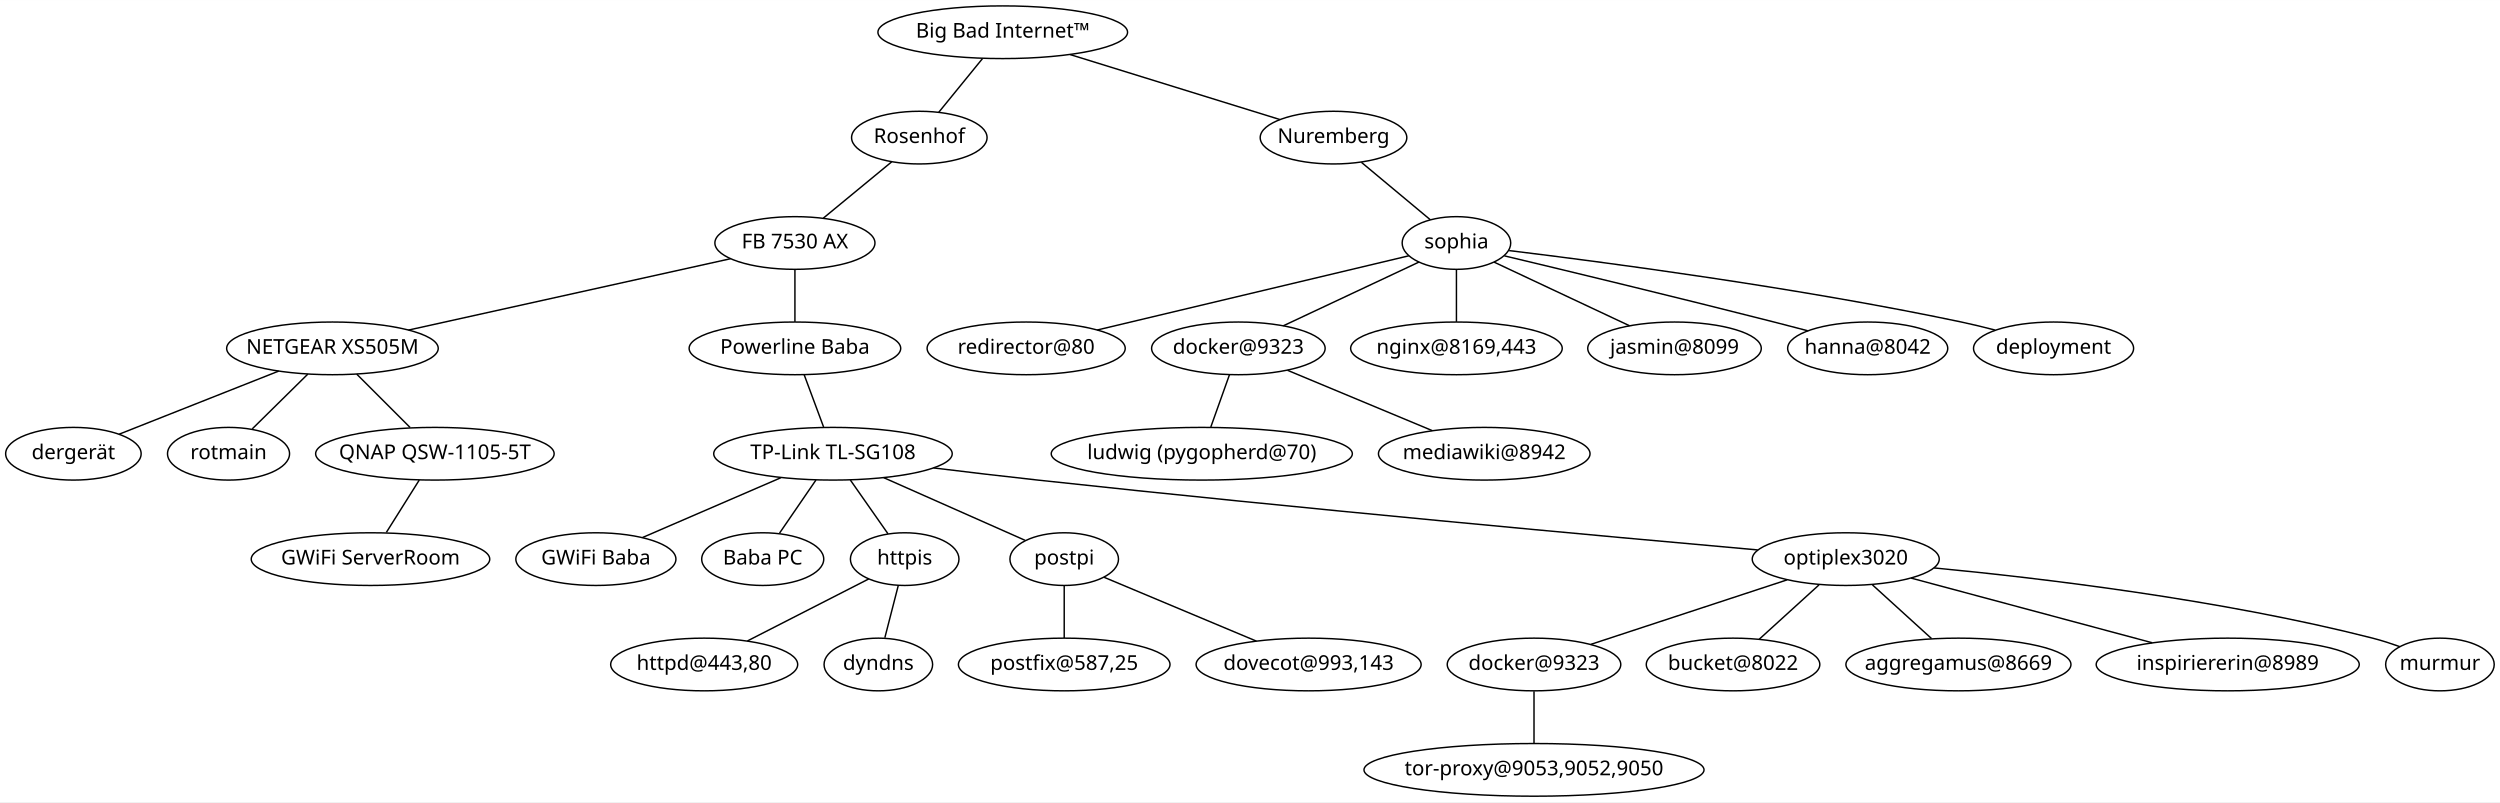
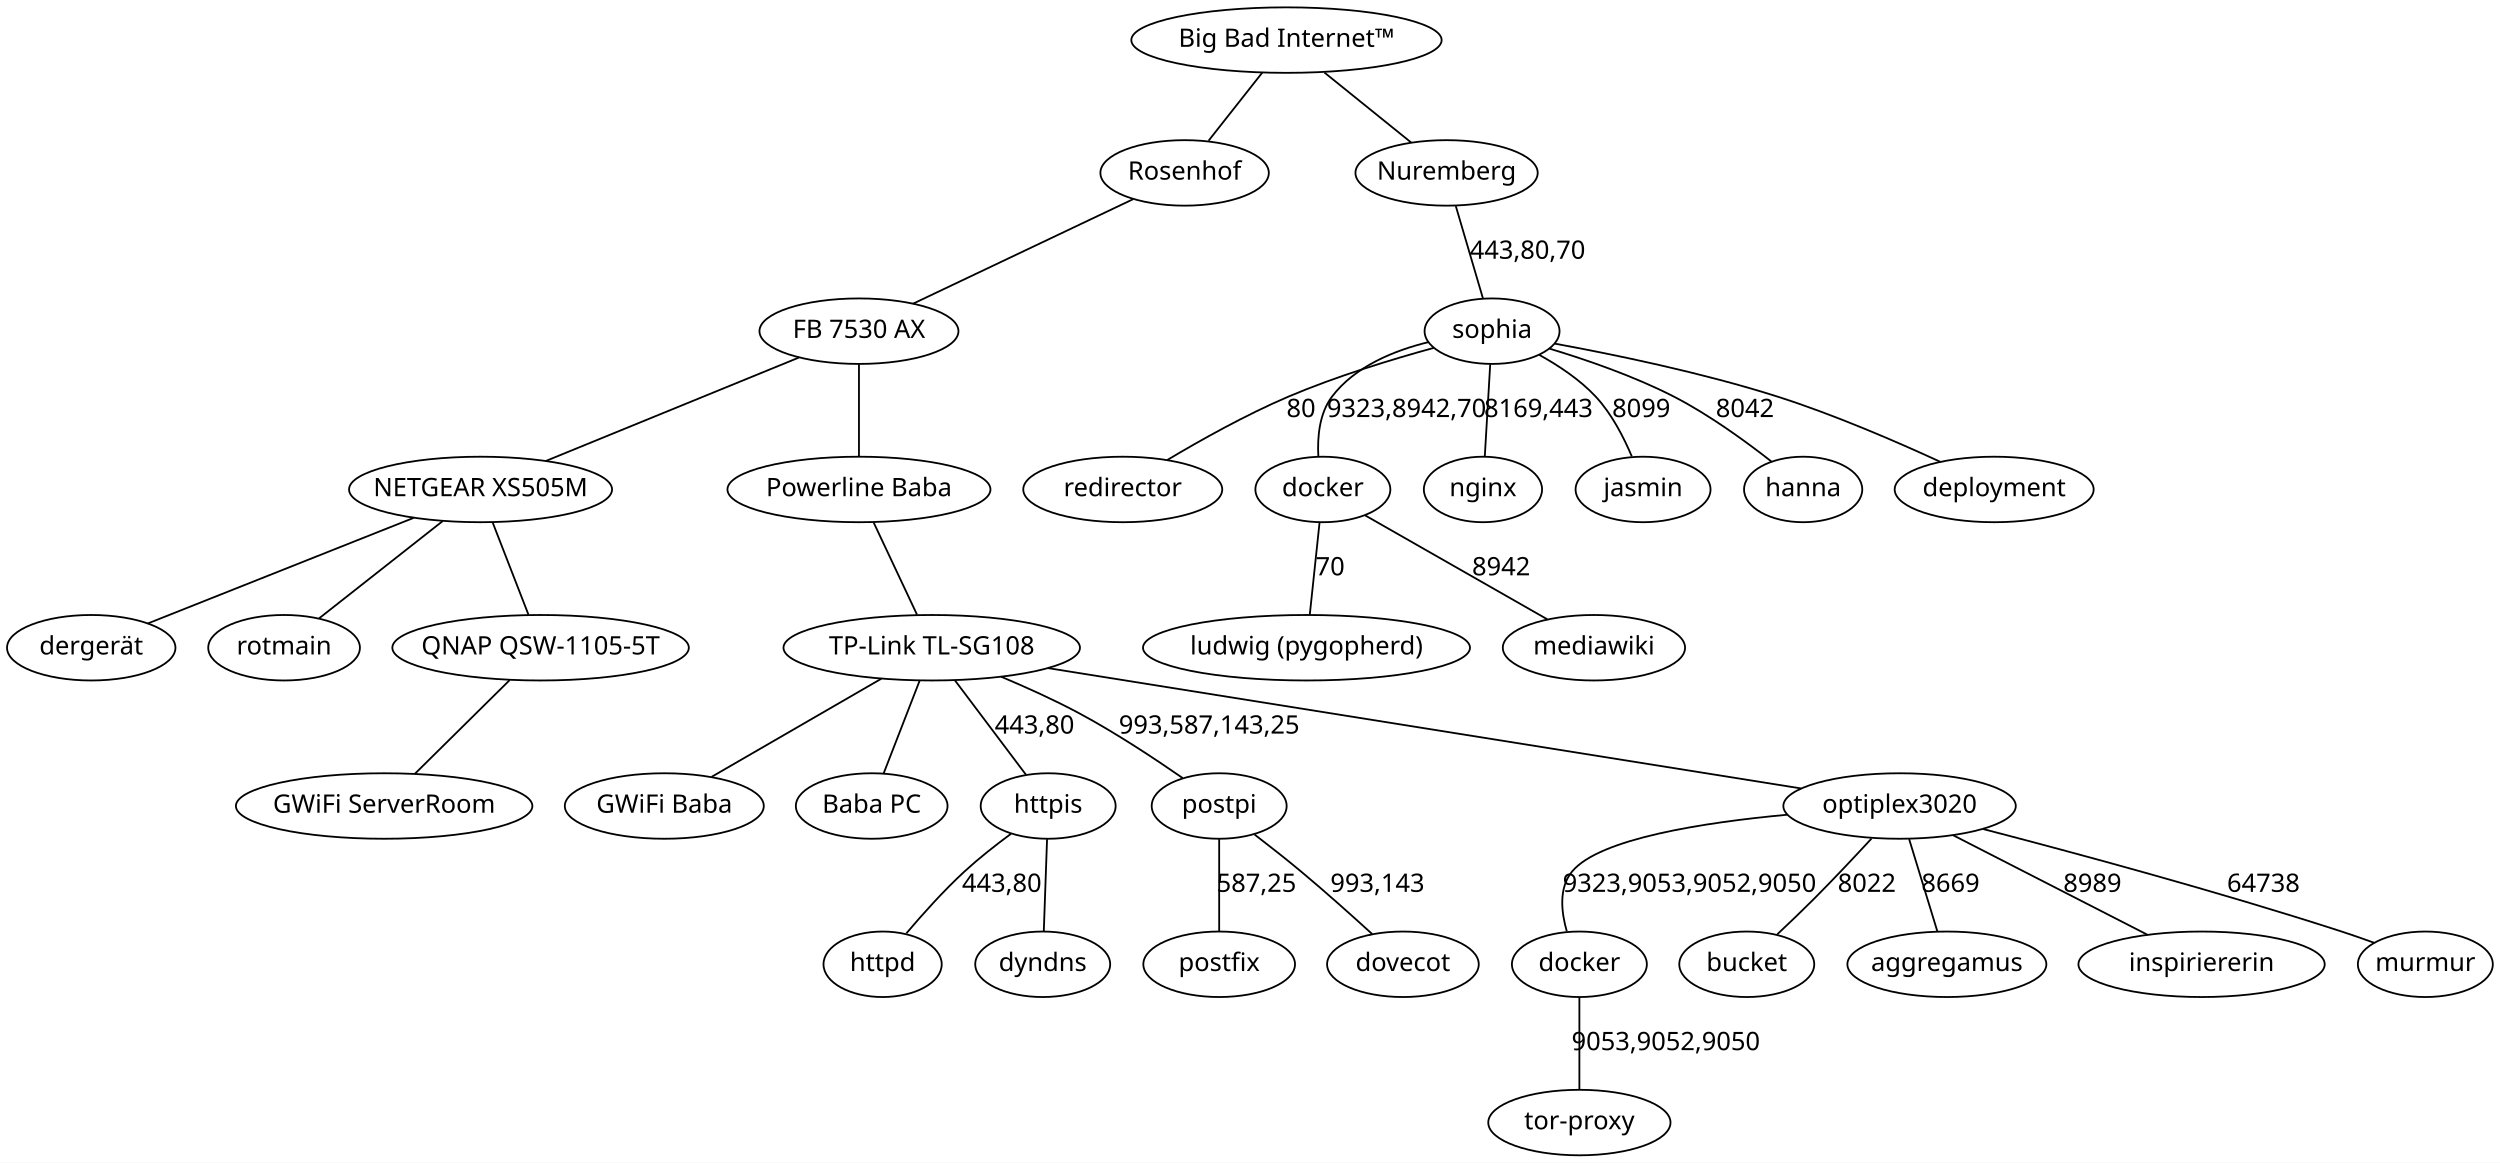
- <svg xmlns="http://www.w3.org/2000/svg" width="1708pt" height="548pt" viewBox="0.00 0.00 1708.19 548.00">
-   <g id="graph0" class="graph" transform="scale(1 1) rotate(0) translate(4 544)">
-     <polygon fill="white" stroke="transparent" points="-4,4 -4,-544 1704.19,-544 1704.19,4 -4,4" />
+ <svg xmlns="http://www.w3.org/2000/svg" width="1374pt" height="639pt" viewBox="0.00 0.00 1374.19 639.00">
+   <g id="graph0" class="graph" transform="scale(1 1) rotate(0) translate(4 635)">
+     <polygon fill="white" stroke="transparent" points="-4,4 -4,-635 1370.19,-635 1370.19,4 -4,4" />
    <g id="node1" class="node">
-       <ellipse fill="none" stroke="black" cx="681.15" cy="-522" rx="85.29" ry="18" />
-       <text text-anchor="middle" x="681.15" y="-518.3" font-family="Unifont" font-size="14.00">Big Bad Internet™</text>
+       <ellipse fill="none" stroke="black" cx="703.15" cy="-613" rx="85.29" ry="18" />
+       <text text-anchor="middle" x="703.15" y="-609.3" font-family="Unifont" font-size="14.00">Big Bad Internet™</text>
    </g>
    <g id="node2" class="node">
-       <ellipse fill="none" stroke="black" cx="624.15" cy="-450" rx="46.29" ry="18" />
-       <text text-anchor="middle" x="624.15" y="-446.3" font-family="Unifont" font-size="14.00">Rosenhof</text>
+       <ellipse fill="none" stroke="black" cx="647.15" cy="-540" rx="46.29" ry="18" />
+       <text text-anchor="middle" x="647.15" y="-536.3" font-family="Unifont" font-size="14.00">Rosenhof</text>
    </g>
    <g id="edge1" class="edge">
-       <path fill="none" stroke="black" d="M667.35,-504.05C658.25,-492.89 646.41,-478.34 637.42,-467.31" />
+       <path fill="none" stroke="black" d="M689.87,-595.17C680.95,-583.86 669.23,-569 660.32,-557.71" />
    </g>
    <g id="node26" class="node">
-       <ellipse fill="none" stroke="black" cx="907.15" cy="-450" rx="50.09" ry="18" />
-       <text text-anchor="middle" x="907.15" y="-446.3" font-family="Unifont" font-size="14.00">Nuremberg</text>
+       <ellipse fill="none" stroke="black" cx="791.15" cy="-540" rx="50.09" ry="18" />
+       <text text-anchor="middle" x="791.15" y="-536.3" font-family="Unifont" font-size="14.00">Nuremberg</text>
    </g>
    <g id="edge25" class="edge">
-       <path fill="none" stroke="black" d="M727.15,-506.75C769.48,-493.64 831.45,-474.45 870.52,-462.35" />
+       <path fill="none" stroke="black" d="M724,-595.17C738.44,-583.53 757.52,-568.13 771.65,-556.73" />
    </g>
    <g id="node3" class="node">
-       <ellipse fill="none" stroke="black" cx="539.15" cy="-378" rx="54.69" ry="18" />
-       <text text-anchor="middle" x="539.15" y="-374.3" font-family="Unifont" font-size="14.00">FB 7530 AX</text>
+       <ellipse fill="none" stroke="black" cx="468.15" cy="-453" rx="54.69" ry="18" />
+       <text text-anchor="middle" x="468.15" y="-449.3" font-family="Unifont" font-size="14.00">FB 7530 AX</text>
    </g>
    <g id="edge2" class="edge">
-       <path fill="none" stroke="black" d="M605.28,-433.46C591.39,-422.03 572.56,-406.52 558.55,-394.98" />
+       <path fill="none" stroke="black" d="M618.78,-525.53C585.76,-509.85 531.46,-484.07 497.87,-468.11" />
    </g>
    <g id="node4" class="node">
-       <ellipse fill="none" stroke="black" cx="223.15" cy="-306" rx="72.29" ry="18" />
-       <text text-anchor="middle" x="223.15" y="-302.3" font-family="Unifont" font-size="14.00">NETGEAR XS505M</text>
+       <ellipse fill="none" stroke="black" cx="260.15" cy="-366" rx="72.29" ry="18" />
+       <text text-anchor="middle" x="260.15" y="-362.3" font-family="Unifont" font-size="14.00">NETGEAR XS505M</text>
    </g>
    <g id="edge3" class="edge">
-       <path fill="none" stroke="black" d="M495.21,-367.27C437.55,-354.49 336.49,-332.11 275.11,-318.51" />
+       <path fill="none" stroke="black" d="M435.19,-438.53C397.27,-423.04 335.22,-397.68 296.09,-381.69" />
    </g>
    <g id="node9" class="node">
-       <ellipse fill="none" stroke="black" cx="539.15" cy="-306" rx="72.29" ry="18" />
-       <text text-anchor="middle" x="539.15" y="-302.3" font-family="Unifont" font-size="14.00">Powerline Baba</text>
+       <ellipse fill="none" stroke="black" cx="468.15" cy="-366" rx="72.29" ry="18" />
+       <text text-anchor="middle" x="468.15" y="-362.3" font-family="Unifont" font-size="14.00">Powerline Baba</text>
    </g>
    <g id="edge8" class="edge">
-       <path fill="none" stroke="black" d="M539.15,-359.7C539.15,-348.85 539.15,-334.92 539.15,-324.1" />
+       <path fill="none" stroke="black" d="M468.15,-434.8C468.15,-420.05 468.15,-398.92 468.15,-384.18" />
    </g>
    <g id="node5" class="node">
-       <ellipse fill="none" stroke="black" cx="46.15" cy="-234" rx="46.29" ry="18" />
-       <text text-anchor="middle" x="46.15" y="-230.3" font-family="Unifont" font-size="14.00">dergerät</text>
+       <ellipse fill="none" stroke="black" cx="46.15" cy="-279" rx="46.29" ry="18" />
+       <text text-anchor="middle" x="46.15" y="-275.3" font-family="Unifont" font-size="14.00">dergerät</text>
    </g>
    <g id="edge4" class="edge">
-       <path fill="none" stroke="black" d="M186.47,-290.5C154.27,-277.76 107.94,-259.44 77.45,-247.38" />
+       <path fill="none" stroke="black" d="M223.36,-350.39C182.13,-334.01 116,-307.75 77.25,-292.35" />
    </g>
    <g id="node6" class="node">
-       <ellipse fill="none" stroke="black" cx="152.15" cy="-234" rx="41.69" ry="18" />
-       <text text-anchor="middle" x="152.15" y="-230.3" font-family="Unifont" font-size="14.00">rotmain</text>
+       <ellipse fill="none" stroke="black" cx="152.15" cy="-279" rx="41.69" ry="18" />
+       <text text-anchor="middle" x="152.15" y="-275.3" font-family="Unifont" font-size="14.00">rotmain</text>
    </g>
    <g id="edge5" class="edge">
-       <path fill="none" stroke="black" d="M206.32,-288.41C194.84,-277.09 179.71,-262.18 168.36,-250.99" />
+       <path fill="none" stroke="black" d="M239.32,-348.61C219.71,-333.17 190.56,-310.23 171.45,-295.2" />
    </g>
    <g id="node7" class="node">
-       <ellipse fill="none" stroke="black" cx="293.15" cy="-234" rx="81.49" ry="18" />
-       <text text-anchor="middle" x="293.15" y="-230.3" font-family="Unifont" font-size="14.00">QNAP QSW-1105-5T</text>
+       <ellipse fill="none" stroke="black" cx="293.15" cy="-279" rx="81.49" ry="18" />
+       <text text-anchor="middle" x="293.15" y="-275.3" font-family="Unifont" font-size="14.00">QNAP QSW-1105-5T</text>
    </g>
    <g id="edge6" class="edge">
-       <path fill="none" stroke="black" d="M239.73,-288.41C250.73,-277.41 265.12,-263.03 276.19,-251.96" />
+       <path fill="none" stroke="black" d="M266.82,-347.8C272.55,-333.05 280.76,-311.92 286.48,-297.18" />
    </g>
    <g id="node8" class="node">
-       <ellipse fill="none" stroke="black" cx="249.15" cy="-162" rx="81.49" ry="18" />
-       <text text-anchor="middle" x="249.15" y="-158.3" font-family="Unifont" font-size="14.00">GWiFi ServerRoom</text>
+       <ellipse fill="none" stroke="black" cx="207.15" cy="-192" rx="81.49" ry="18" />
+       <text text-anchor="middle" x="207.15" y="-188.3" font-family="Unifont" font-size="14.00">GWiFi ServerRoom</text>
    </g>
    <g id="edge7" class="edge">
-       <path fill="none" stroke="black" d="M282.49,-216.05C275.68,-205.21 266.86,-191.18 260,-180.28" />
+       <path fill="none" stroke="black" d="M276.16,-261.21C261.08,-246.31 239.17,-224.65 224.1,-209.76" />
    </g>
    <g id="node10" class="node">
-       <ellipse fill="none" stroke="black" cx="565.15" cy="-234" rx="81.49" ry="18" />
-       <text text-anchor="middle" x="565.15" y="-230.3" font-family="Unifont" font-size="14.00">TP-Link TL-SG108</text>
+       <ellipse fill="none" stroke="black" cx="508.15" cy="-279" rx="81.49" ry="18" />
+       <text text-anchor="middle" x="508.15" y="-275.3" font-family="Unifont" font-size="14.00">TP-Link TL-SG108</text>
    </g>
    <g id="edge9" class="edge">
-       <path fill="none" stroke="black" d="M545.44,-288.05C549.47,-277.21 554.68,-263.18 558.73,-252.28" />
+       <path fill="none" stroke="black" d="M476.24,-347.8C483.18,-333.05 493.13,-311.92 500.06,-297.18" />
    </g>
    <g id="node11" class="node">
-       <ellipse fill="none" stroke="black" cx="403.15" cy="-162" rx="54.69" ry="18" />
-       <text text-anchor="middle" x="403.15" y="-158.3" font-family="Unifont" font-size="14.00">GWiFi Baba</text>
+       <ellipse fill="none" stroke="black" cx="361.15" cy="-192" rx="54.69" ry="18" />
+       <text text-anchor="middle" x="361.15" y="-188.3" font-family="Unifont" font-size="14.00">GWiFi Baba</text>
    </g>
    <g id="edge10" class="edge">
-       <path fill="none" stroke="black" d="M529.59,-217.64C501.37,-205.44 462.27,-188.55 435.05,-176.78" />
+       <path fill="none" stroke="black" d="M480.5,-262.01C453.72,-246.53 413.41,-223.22 387.19,-208.06" />
    </g>
    <g id="node12" class="node">
-       <ellipse fill="none" stroke="black" cx="517.15" cy="-162" rx="41.69" ry="18" />
-       <text text-anchor="middle" x="517.15" y="-158.3" font-family="Unifont" font-size="14.00">Baba PC</text>
+       <ellipse fill="none" stroke="black" cx="475.15" cy="-192" rx="41.69" ry="18" />
+       <text text-anchor="middle" x="475.15" y="-188.3" font-family="Unifont" font-size="14.00">Baba PC</text>
    </g>
    <g id="edge11" class="edge">
-       <path fill="none" stroke="black" d="M553.53,-216.05C545.98,-205.05 536.18,-190.76 528.66,-179.79" />
+       <path fill="none" stroke="black" d="M501.47,-260.8C495.7,-245.95 487.43,-224.64 481.7,-209.89" />
    </g>
    <g id="node13" class="node">
-       <ellipse fill="none" stroke="black" cx="614.15" cy="-162" rx="37.09" ry="18" />
-       <text text-anchor="middle" x="614.15" y="-158.3" font-family="Unifont" font-size="14.00">httpis</text>
+       <ellipse fill="none" stroke="black" cx="572.15" cy="-192" rx="37.09" ry="18" />
+       <text text-anchor="middle" x="572.15" y="-188.3" font-family="Unifont" font-size="14.00">httpis</text>
    </g>
    <g id="edge12" class="edge">
-       <path fill="none" stroke="black" d="M577.01,-216.05C584.82,-204.89 595.01,-190.34 602.73,-179.31" />
+       <path fill="none" stroke="black" d="M520.79,-261.21C532.16,-246.11 548.74,-224.09 559.96,-209.18" />
+       <text text-anchor="middle" x="564.65" y="-231.8" font-family="Unifont" font-size="14.00">443,80</text>
    </g>
    <g id="node16" class="node">
-       <ellipse fill="none" stroke="black" cx="723.15" cy="-162" rx="37.09" ry="18" />
-       <text text-anchor="middle" x="723.15" y="-158.3" font-family="Unifont" font-size="14.00">postpi</text>
+       <ellipse fill="none" stroke="black" cx="666.15" cy="-192" rx="37.09" ry="18" />
+       <text text-anchor="middle" x="666.15" y="-188.3" font-family="Unifont" font-size="14.00">postpi</text>
    </g>
    <g id="edge15" class="edge">
-       <path fill="none" stroke="black" d="M599.82,-217.64C628.89,-204.76 669.8,-186.64 696.39,-174.85" />
+       <path fill="none" stroke="black" d="M546.27,-263.08C560.02,-257.3 575.51,-250.31 589.15,-243 609.24,-232.23 630.91,-217.9 646.13,-207.33" />
+       <text text-anchor="middle" x="660.65" y="-231.8" font-family="Unifont" font-size="14.00">993,587,143,25</text>
    </g>
    <g id="node19" class="node">
-       <ellipse fill="none" stroke="black" cx="1257.15" cy="-162" rx="63.89" ry="18" />
-       <text text-anchor="middle" x="1257.15" y="-158.3" font-family="Unifont" font-size="14.00">optiplex3020</text>
+       <ellipse fill="none" stroke="black" cx="1040.15" cy="-192" rx="63.89" ry="18" />
+       <text text-anchor="middle" x="1040.15" y="-188.3" font-family="Unifont" font-size="14.00">optiplex3020</text>
    </g>
    <g id="edge18" class="edge">
-       <path fill="none" stroke="black" d="M633.82,-224.31C656.52,-221.53 681.9,-218.53 705.15,-216 883.88,-196.57 1095.6,-177.28 1197.06,-168.27" />
+       <path fill="none" stroke="black" d="M572.05,-267.79C677.79,-250.89 887.27,-217.43 986.11,-201.63" />
    </g>
    <g id="node14" class="node">
-       <ellipse fill="none" stroke="black" cx="477.15" cy="-90" rx="63.89" ry="18" />
-       <text text-anchor="middle" x="477.15" y="-86.3" font-family="Unifont" font-size="14.00">httpd@443,80</text>
+       <ellipse fill="none" stroke="black" cx="481.15" cy="-105" rx="32.49" ry="18" />
+       <text text-anchor="middle" x="481.15" y="-101.3" font-family="Unifont" font-size="14.00">httpd</text>
    </g>
    <g id="edge13" class="edge">
-       <path fill="none" stroke="black" d="M589.65,-148.49C566.41,-136.61 531.44,-118.74 506.67,-106.09" />
+       <path fill="none" stroke="black" d="M551.79,-176.79C543.55,-170.72 534.12,-163.34 526.15,-156 514.63,-145.4 502.84,-132.2 494.22,-122.02" />
+       <text text-anchor="middle" x="546.65" y="-144.8" font-family="Unifont" font-size="14.00">443,80</text>
    </g>
    <g id="node15" class="node">
-       <ellipse fill="none" stroke="black" cx="596.15" cy="-90" rx="37.09" ry="18" />
-       <text text-anchor="middle" x="596.15" y="-86.3" font-family="Unifont" font-size="14.00">dyndns</text>
+       <ellipse fill="none" stroke="black" cx="569.15" cy="-105" rx="37.09" ry="18" />
+       <text text-anchor="middle" x="569.15" y="-101.3" font-family="Unifont" font-size="14.00">dyndns</text>
    </g>
    <g id="edge14" class="edge">
-       <path fill="none" stroke="black" d="M609.79,-144.05C607,-133.21 603.39,-119.18 600.59,-108.28" />
+       <path fill="none" stroke="black" d="M571.54,-173.8C571.02,-159.05 570.27,-137.92 569.75,-123.18" />
    </g>
    <g id="node17" class="node">
-       <ellipse fill="none" stroke="black" cx="723.15" cy="-90" rx="72.29" ry="18" />
-       <text text-anchor="middle" x="723.15" y="-86.3" font-family="Unifont" font-size="14.00">postfix@587,25</text>
+       <ellipse fill="none" stroke="black" cx="666.15" cy="-105" rx="41.69" ry="18" />
+       <text text-anchor="middle" x="666.15" y="-101.3" font-family="Unifont" font-size="14.00">postfix</text>
    </g>
    <g id="edge16" class="edge">
-       <path fill="none" stroke="black" d="M723.15,-143.7C723.15,-132.85 723.15,-118.92 723.15,-108.1" />
+       <path fill="none" stroke="black" d="M666.15,-173.8C666.15,-159.05 666.15,-137.92 666.15,-123.18" />
+       <text text-anchor="middle" x="686.65" y="-144.8" font-family="Unifont" font-size="14.00">587,25</text>
    </g>
    <g id="node18" class="node">
-       <ellipse fill="none" stroke="black" cx="890.15" cy="-90" rx="76.89" ry="18" />
-       <text text-anchor="middle" x="890.15" y="-86.3" font-family="Unifont" font-size="14.00">dovecot@993,143</text>
+       <ellipse fill="none" stroke="black" cx="767.15" cy="-105" rx="41.69" ry="18" />
+       <text text-anchor="middle" x="767.15" y="-101.3" font-family="Unifont" font-size="14.00">dovecot</text>
    </g>
    <g id="edge17" class="edge">
-       <path fill="none" stroke="black" d="M750.35,-149.6C778.72,-137.7 823.33,-119.01 854.51,-105.94" />
+       <path fill="none" stroke="black" d="M685.64,-176.29C693.64,-170.14 702.94,-162.84 711.15,-156 724.56,-144.82 739.27,-131.64 750.25,-121.62" />
+       <text text-anchor="middle" x="753.15" y="-144.8" font-family="Unifont" font-size="14.00">993,143</text>
    </g>
    <g id="node20" class="node">
-       <ellipse fill="none" stroke="black" cx="1044.15" cy="-90" rx="59.29" ry="18" />
-       <text text-anchor="middle" x="1044.15" y="-86.3" font-family="Unifont" font-size="14.00">docker@9323</text>
+       <ellipse fill="none" stroke="black" cx="864.15" cy="-105" rx="37.09" ry="18" />
+       <text text-anchor="middle" x="864.15" y="-101.3" font-family="Unifont" font-size="14.00">docker</text>
    </g>
    <g id="edge19" class="edge">
-       <path fill="none" stroke="black" d="M1217.08,-147.83C1178.64,-135.2 1120.97,-116.25 1082.95,-103.75" />
+       <path fill="none" stroke="black" d="M978.6,-187.23C932.56,-182.98 875.08,-174.12 860.15,-156 852.72,-147 854.17,-133.72 857.23,-123.11" />
+       <text text-anchor="middle" x="924.65" y="-144.8" font-family="Unifont" font-size="14.00">9323,9053,9052,9050</text>
    </g>
    <g id="node22" class="node">
-       <ellipse fill="none" stroke="black" cx="1180.15" cy="-90" rx="59.29" ry="18" />
-       <text text-anchor="middle" x="1180.15" y="-86.3" font-family="Unifont" font-size="14.00">bucket@8022</text>
+       <ellipse fill="none" stroke="black" cx="956.15" cy="-105" rx="37.09" ry="18" />
+       <text text-anchor="middle" x="956.15" y="-101.3" font-family="Unifont" font-size="14.00">bucket</text>
    </g>
    <g id="edge21" class="edge">
-       <path fill="none" stroke="black" d="M1238.9,-144.41C1226.53,-133.17 1210.28,-118.39 1198,-107.23" />
+       <path fill="none" stroke="black" d="M1024.72,-174.1C1015.66,-164.3 1003.91,-151.8 993.15,-141 986.65,-134.49 979.33,-127.49 972.92,-121.48" />
+       <text text-anchor="middle" x="1022.15" y="-144.8" font-family="Unifont" font-size="14.00">8022</text>
    </g>
    <g id="node23" class="node">
-       <ellipse fill="none" stroke="black" cx="1334.15" cy="-90" rx="76.89" ry="18" />
-       <text text-anchor="middle" x="1334.15" y="-86.3" font-family="Unifont" font-size="14.00">aggregamus@8669</text>
+       <ellipse fill="none" stroke="black" cx="1066.15" cy="-105" rx="54.69" ry="18" />
+       <text text-anchor="middle" x="1066.15" y="-101.3" font-family="Unifont" font-size="14.00">aggregamus</text>
    </g>
    <g id="edge22" class="edge">
-       <path fill="none" stroke="black" d="M1275.39,-144.41C1287.58,-133.33 1303.55,-118.82 1315.76,-107.71" />
+       <path fill="none" stroke="black" d="M1045.41,-173.8C1049.92,-159.05 1056.38,-137.92 1060.89,-123.18" />
+       <text text-anchor="middle" x="1068.15" y="-144.8" font-family="Unifont" font-size="14.00">8669</text>
    </g>
    <g id="node24" class="node">
-       <ellipse fill="none" stroke="black" cx="1518.15" cy="-90" rx="89.88" ry="18" />
-       <text text-anchor="middle" x="1518.15" y="-86.3" font-family="Unifont" font-size="14.00">inspiriererin@8989</text>
+       <ellipse fill="none" stroke="black" cx="1206.15" cy="-105" rx="67.69" ry="18" />
+       <text text-anchor="middle" x="1206.15" y="-101.3" font-family="Unifont" font-size="14.00">inspiriererin</text>
    </g>
    <g id="edge23" class="edge">
-       <path fill="none" stroke="black" d="M1301.72,-149.05C1347.43,-136.78 1418.48,-117.73 1466.59,-104.83" />
+       <path fill="none" stroke="black" d="M1069.44,-176C1099.51,-160.61 1146.04,-136.78 1176.3,-121.28" />
+       <text text-anchor="middle" x="1146.15" y="-144.8" font-family="Unifont" font-size="14.00">8989</text>
    </g>
    <g id="node25" class="node">
-       <ellipse fill="none" stroke="black" cx="1663.15" cy="-90" rx="37.09" ry="18" />
-       <text text-anchor="middle" x="1663.15" y="-86.3" font-family="Unifont" font-size="14.00">murmur</text>
+       <ellipse fill="none" stroke="black" cx="1329.15" cy="-105" rx="37.09" ry="18" />
+       <text text-anchor="middle" x="1329.15" y="-101.3" font-family="Unifont" font-size="14.00">murmur</text>
    </g>
    <g id="edge24" class="edge">
-       <path fill="none" stroke="black" d="M1317.46,-155.98C1389.58,-149.1 1513.55,-134.46 1617.15,-108 1623.25,-106.44 1629.67,-104.36 1635.71,-102.2" />
+       <path fill="none" stroke="black" d="M1086.16,-179.31C1135.28,-166.56 1215.22,-145.02 1283.15,-123 1288.98,-121.11 1295.17,-118.94 1301.05,-116.79" />
+       <text text-anchor="middle" x="1240.15" y="-144.8" font-family="Unifont" font-size="14.00">64738</text>
    </g>
    <g id="node21" class="node">
-       <ellipse fill="none" stroke="black" cx="1044.15" cy="-18" rx="116.18" ry="18" />
-       <text text-anchor="middle" x="1044.15" y="-14.3" font-family="Unifont" font-size="14.00">tor-proxy@9053,9052,9050</text>
+       <ellipse fill="none" stroke="black" cx="864.15" cy="-18" rx="50.09" ry="18" />
+       <text text-anchor="middle" x="864.15" y="-14.3" font-family="Unifont" font-size="14.00">tor-proxy</text>
    </g>
    <g id="edge20" class="edge">
-       <path fill="none" stroke="black" d="M1044.15,-71.7C1044.15,-60.85 1044.15,-46.92 1044.15,-36.1" />
+       <path fill="none" stroke="black" d="M864.15,-86.8C864.15,-72.05 864.15,-50.92 864.15,-36.18" />
+       <text text-anchor="middle" x="911.65" y="-57.8" font-family="Unifont" font-size="14.00">9053,9052,9050</text>
    </g>
    <g id="node27" class="node">
-       <ellipse fill="none" stroke="black" cx="991.15" cy="-378" rx="37.09" ry="18" />
-       <text text-anchor="middle" x="991.15" y="-374.3" font-family="Unifont" font-size="14.00">sophia</text>
+       <ellipse fill="none" stroke="black" cx="816.15" cy="-453" rx="37.09" ry="18" />
+       <text text-anchor="middle" x="816.15" y="-449.3" font-family="Unifont" font-size="14.00">sophia</text>
    </g>
    <g id="edge26" class="edge">
-       <path fill="none" stroke="black" d="M926.21,-433.12C940.34,-421.34 959.48,-405.39 973.31,-393.86" />
+       <path fill="none" stroke="black" d="M796.21,-521.8C800.57,-506.95 806.84,-485.64 811.18,-470.89" />
+       <text text-anchor="middle" x="835.65" y="-492.8" font-family="Unifont" font-size="14.00">443,80,70</text>
    </g>
    <g id="node28" class="node">
-       <ellipse fill="none" stroke="black" cx="697.15" cy="-306" rx="67.69" ry="18" />
-       <text text-anchor="middle" x="697.15" y="-302.3" font-family="Unifont" font-size="14.00">redirector@80</text>
+       <ellipse fill="none" stroke="black" cx="613.15" cy="-366" rx="54.69" ry="18" />
+       <text text-anchor="middle" x="613.15" y="-362.3" font-family="Unifont" font-size="14.00">redirector</text>
    </g>
    <g id="edge31" class="edge">
-       <path fill="none" stroke="black" d="M958.56,-369.24C906.91,-356.94 805.93,-332.9 745.71,-318.56" />
+       <path fill="none" stroke="black" d="M784.16,-443.84C761.42,-437.6 730.39,-428.18 704.15,-417 680.76,-407.04 655.53,-392.88 637.58,-382.17" />
+       <text text-anchor="middle" x="711.15" y="-405.8" font-family="Unifont" font-size="14.00">80</text>
    </g>
    <g id="node29" class="node">
-       <ellipse fill="none" stroke="black" cx="842.15" cy="-306" rx="59.29" ry="18" />
-       <text text-anchor="middle" x="842.15" y="-302.3" font-family="Unifont" font-size="14.00">docker@9323</text>
+       <ellipse fill="none" stroke="black" cx="723.15" cy="-366" rx="37.09" ry="18" />
+       <text text-anchor="middle" x="723.15" y="-362.3" font-family="Unifont" font-size="14.00">docker</text>
    </g>
    <g id="edge28" class="edge">
-       <path fill="none" stroke="black" d="M965.53,-364.97C939.82,-352.89 900.2,-334.28 872.83,-321.41" />
+       <path fill="none" stroke="black" d="M781.21,-447C762.47,-442.42 740.72,-433.67 728.15,-417 721.21,-407.8 720.1,-394.8 720.65,-384.36" />
+       <text text-anchor="middle" x="769.15" y="-405.8" font-family="Unifont" font-size="14.00">9323,8942,70</text>
    </g>
    <g id="node30" class="node">
-       <ellipse fill="none" stroke="black" cx="991.15" cy="-306" rx="72.29" ry="18" />
-       <text text-anchor="middle" x="991.15" y="-302.3" font-family="Unifont" font-size="14.00">nginx@8169,443</text>
+       <ellipse fill="none" stroke="black" cx="811.15" cy="-366" rx="32.49" ry="18" />
+       <text text-anchor="middle" x="811.15" y="-362.3" font-family="Unifont" font-size="14.00">nginx</text>
    </g>
    <g id="edge27" class="edge">
-       <path fill="none" stroke="black" d="M991.15,-359.7C991.15,-348.85 991.15,-334.92 991.15,-324.1" />
+       <path fill="none" stroke="black" d="M815.13,-434.8C814.27,-420.05 813.02,-398.92 812.16,-384.18" />
+       <text text-anchor="middle" x="841.65" y="-405.8" font-family="Unifont" font-size="14.00">8169,443</text>
    </g>
    <g id="node33" class="node">
-       <ellipse fill="none" stroke="black" cx="1140.15" cy="-306" rx="59.29" ry="18" />
-       <text text-anchor="middle" x="1140.15" y="-302.3" font-family="Unifont" font-size="14.00">jasmin@8099</text>
+       <ellipse fill="none" stroke="black" cx="899.15" cy="-366" rx="37.09" ry="18" />
+       <text text-anchor="middle" x="899.15" y="-362.3" font-family="Unifont" font-size="14.00">jasmin</text>
    </g>
    <g id="edge32" class="edge">
-       <path fill="none" stroke="black" d="M1016.76,-364.97C1042.47,-352.89 1082.09,-334.28 1109.46,-321.41" />
+       <path fill="none" stroke="black" d="M842.12,-439.95C852.69,-434.12 864.44,-426.35 873.15,-417 881.95,-407.55 888.59,-394.55 892.95,-384.18" />
+       <text text-anchor="middle" x="898.15" y="-405.8" font-family="Unifont" font-size="14.00">8099</text>
    </g>
    <g id="node34" class="node">
-       <ellipse fill="none" stroke="black" cx="1272.15" cy="-306" rx="54.69" ry="18" />
-       <text text-anchor="middle" x="1272.15" y="-302.3" font-family="Unifont" font-size="14.00">hanna@8042</text>
+       <ellipse fill="none" stroke="black" cx="987.15" cy="-366" rx="32.49" ry="18" />
+       <text text-anchor="middle" x="987.15" y="-362.3" font-family="Unifont" font-size="14.00">hanna</text>
    </g>
    <g id="edge33" class="edge">
-       <path fill="none" stroke="black" d="M1023.92,-369.21C1066.45,-359.06 1142.95,-340.62 1208.15,-324 1215.61,-322.1 1223.55,-320.03 1231.21,-318.01" />
+       <path fill="none" stroke="black" d="M847.7,-443.41C867.86,-437.34 894.23,-428.27 916.15,-417 935.59,-407 955.78,-392.29 969.64,-381.41" />
+       <text text-anchor="middle" x="955.15" y="-405.8" font-family="Unifont" font-size="14.00">8042</text>
    </g>
    <g id="node35" class="node">
-       <ellipse fill="none" stroke="black" cx="1399.15" cy="-306" rx="54.69" ry="18" />
-       <text text-anchor="middle" x="1399.15" y="-302.3" font-family="Unifont" font-size="14.00">deployment</text>
+       <ellipse fill="none" stroke="black" cx="1092.15" cy="-366" rx="54.69" ry="18" />
+       <text text-anchor="middle" x="1092.15" y="-362.3" font-family="Unifont" font-size="14.00">deployment</text>
    </g>
    <g id="edge34" class="edge">
-       <path fill="none" stroke="black" d="M1027.14,-372.81C1090.15,-365.17 1224.38,-347.59 1336.15,-324 1343.68,-322.41 1351.66,-320.46 1359.31,-318.47" />
+       <path fill="none" stroke="black" d="M850.61,-446.15C882.73,-440.27 931.77,-430.19 973.15,-417 1004.32,-407.06 1038.64,-392.2 1062.38,-381.26" />
    </g>
    <g id="node31" class="node">
-       <ellipse fill="none" stroke="black" cx="817.15" cy="-234" rx="102.88" ry="18" />
-       <text text-anchor="middle" x="817.15" y="-230.3" font-family="Unifont" font-size="14.00">ludwig (pygopherd@70)</text>
+       <ellipse fill="none" stroke="black" cx="714.15" cy="-279" rx="89.88" ry="18" />
+       <text text-anchor="middle" x="714.15" y="-275.3" font-family="Unifont" font-size="14.00">ludwig (pygopherd)</text>
    </g>
    <g id="edge29" class="edge">
-       <path fill="none" stroke="black" d="M836.09,-288.05C832.22,-277.21 827.21,-263.18 823.32,-252.28" />
+       <path fill="none" stroke="black" d="M721.32,-347.8C719.76,-333.05 717.53,-311.92 715.96,-297.18" />
+       <text text-anchor="middle" x="727.15" y="-318.8" font-family="Unifont" font-size="14.00">70</text>
    </g>
    <g id="node32" class="node">
-       <ellipse fill="none" stroke="black" cx="1010.15" cy="-234" rx="72.29" ry="18" />
-       <text text-anchor="middle" x="1010.15" y="-230.3" font-family="Unifont" font-size="14.00">mediawiki@8942</text>
+       <ellipse fill="none" stroke="black" cx="872.15" cy="-279" rx="50.09" ry="18" />
+       <text text-anchor="middle" x="872.15" y="-275.3" font-family="Unifont" font-size="14.00">mediawiki</text>
    </g>
    <g id="edge30" class="edge">
-       <path fill="none" stroke="black" d="M875.74,-291C904.37,-279.07 945.4,-261.98 974.58,-249.82" />
+       <path fill="none" stroke="black" d="M746.43,-351.72C773.6,-336.22 818.39,-310.66 846.53,-294.61" />
+       <text text-anchor="middle" x="821.15" y="-318.8" font-family="Unifont" font-size="14.00">8942</text>
    </g>
  </g>
</svg>
